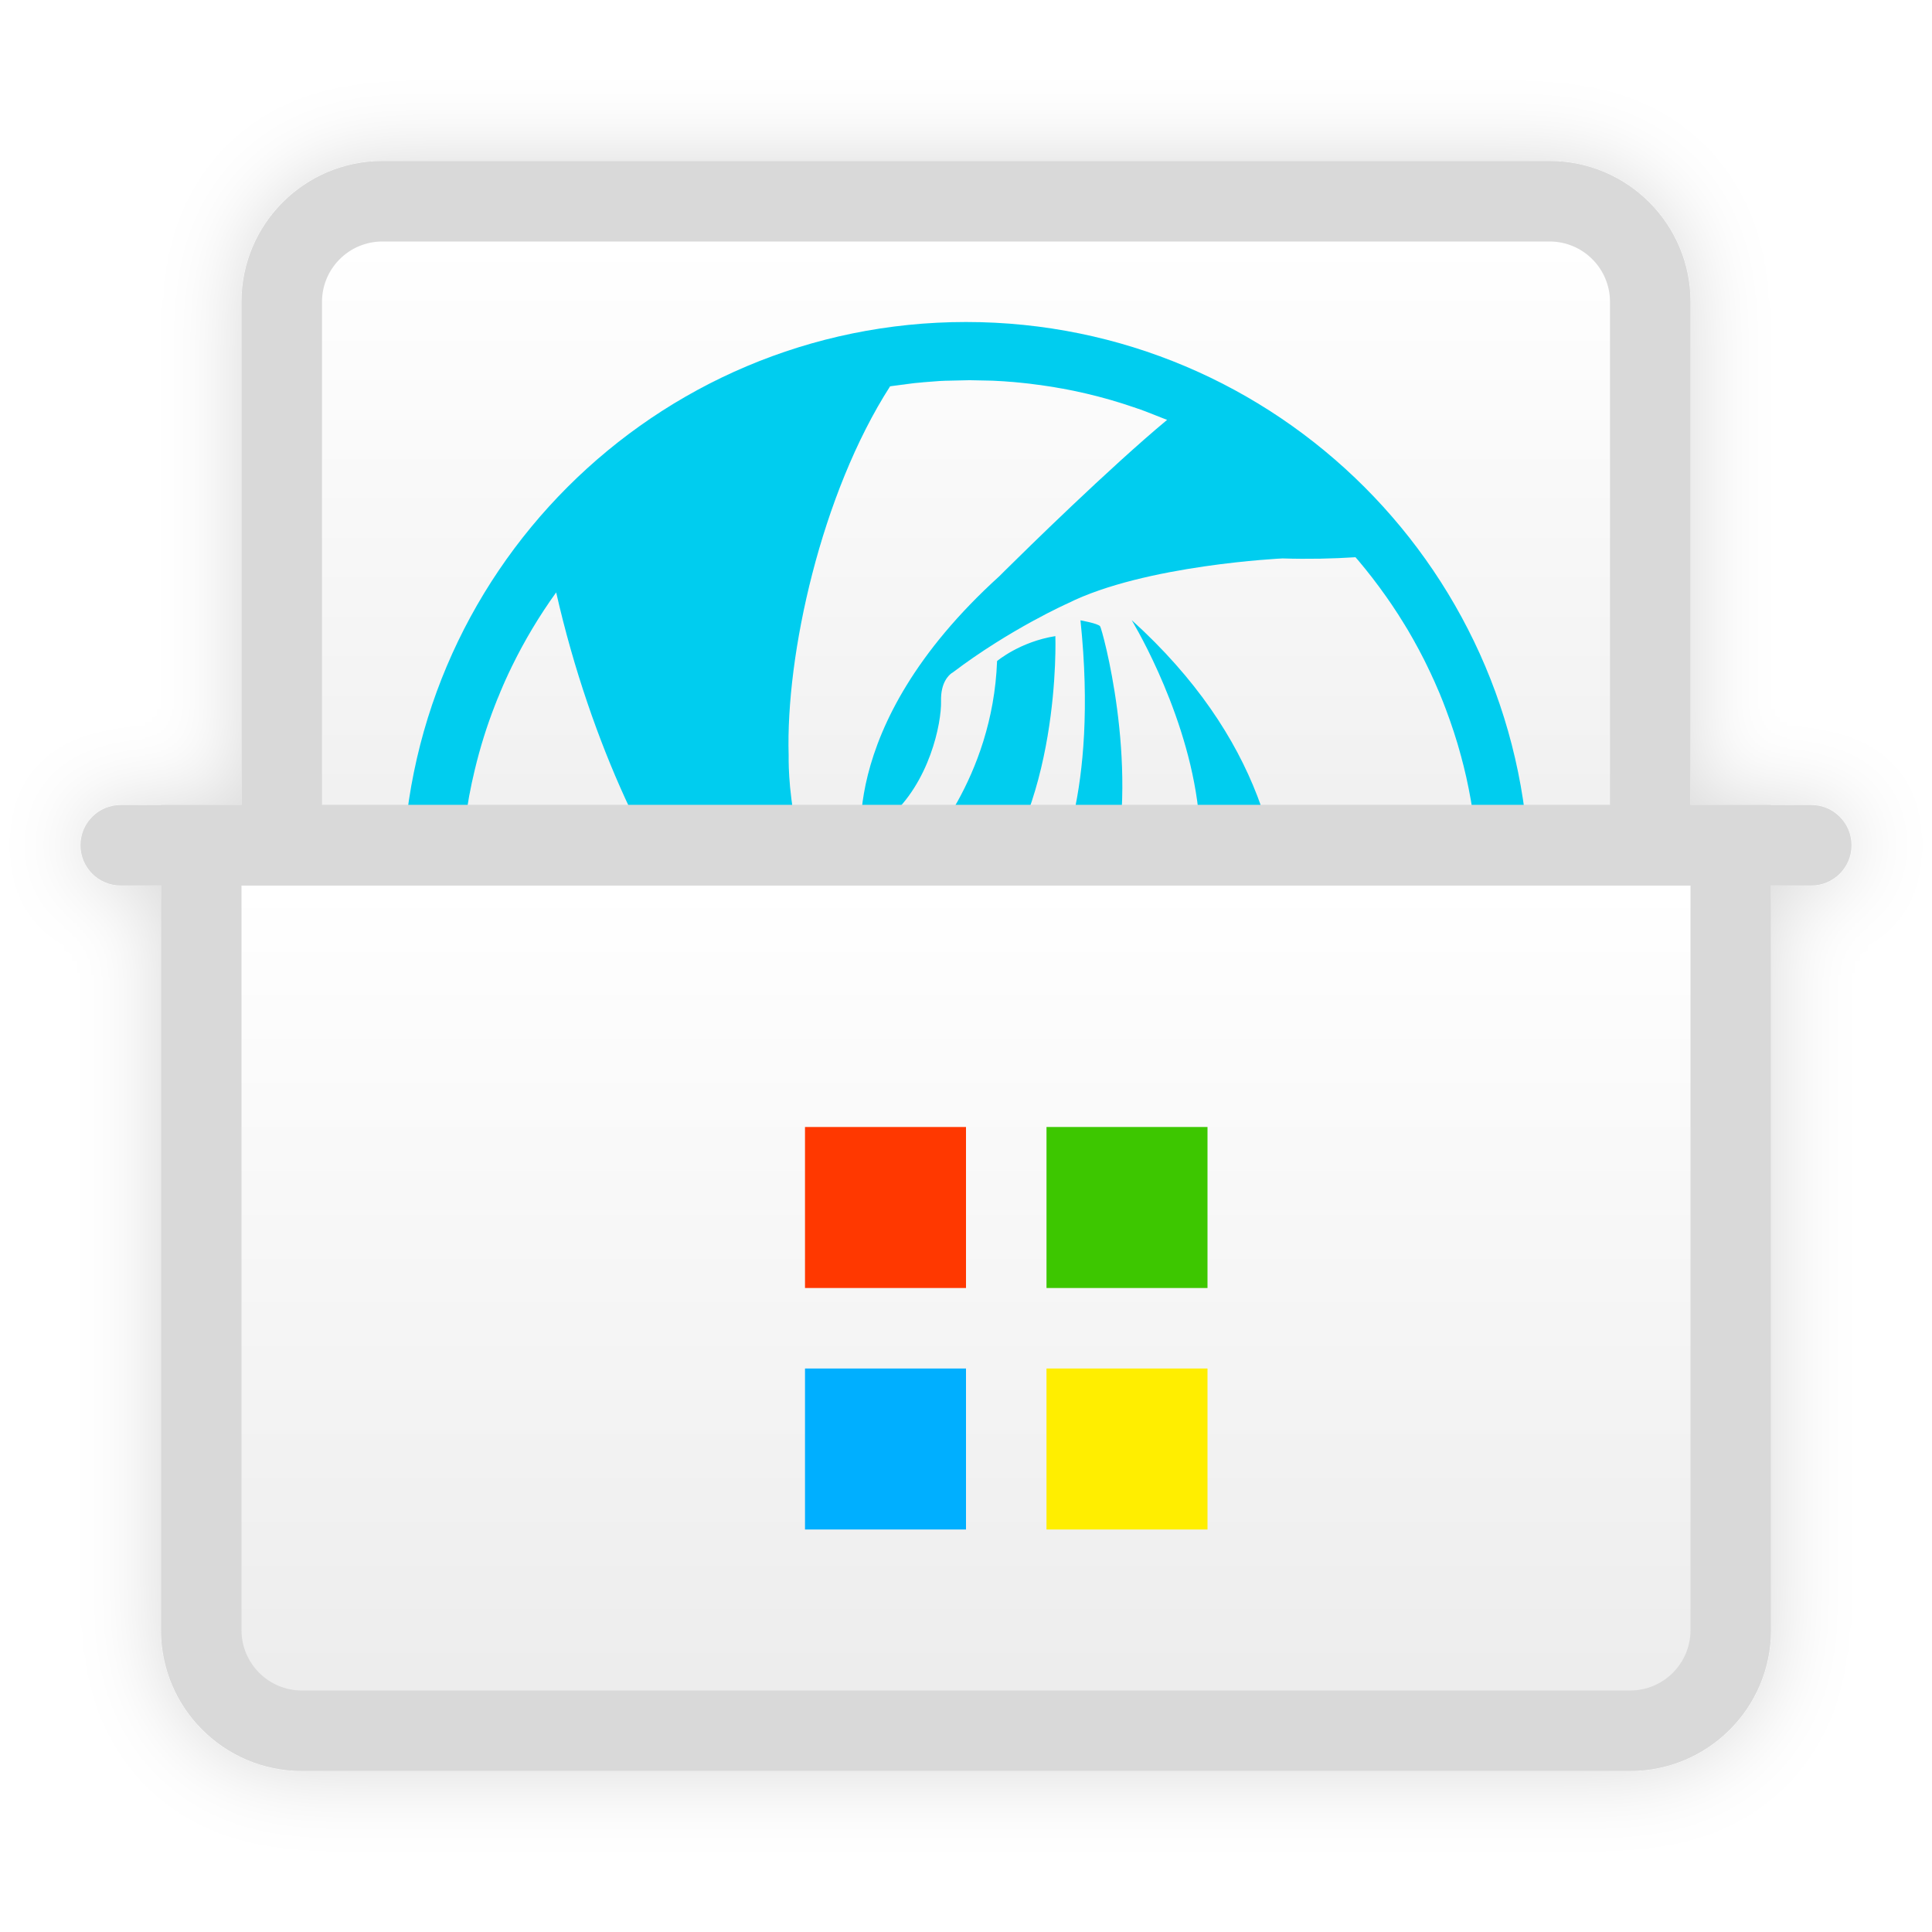
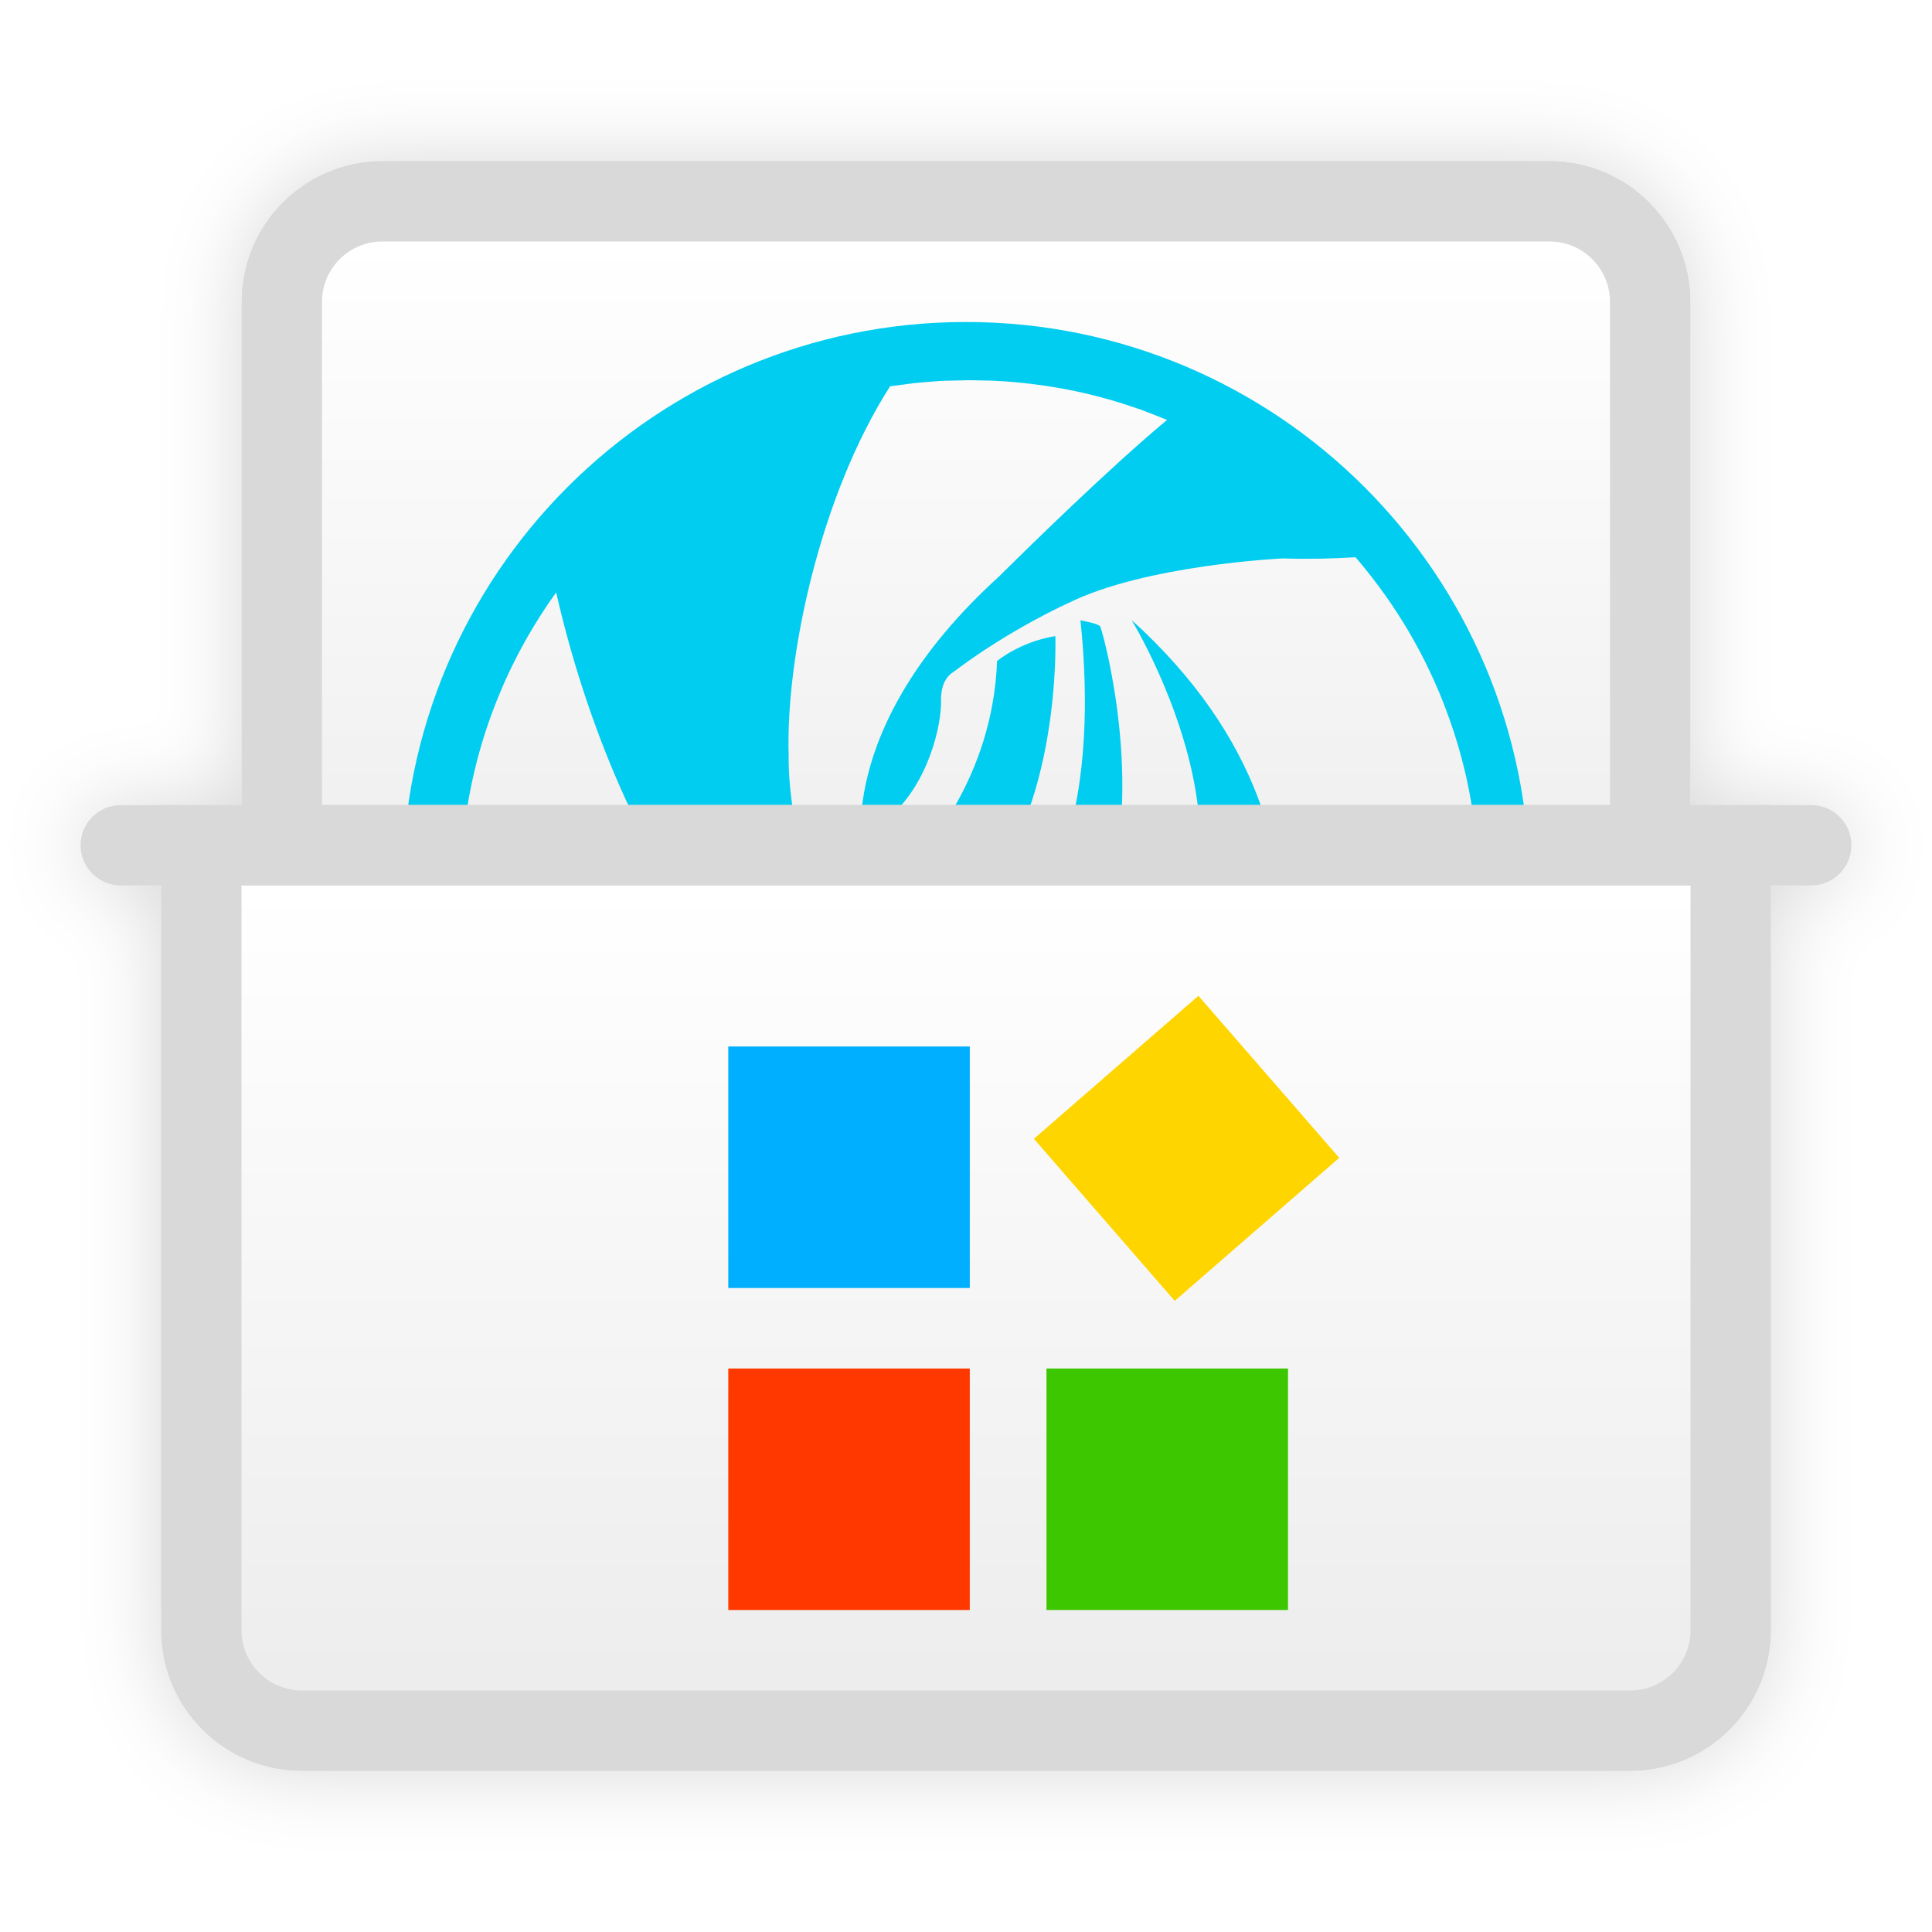
<svg xmlns="http://www.w3.org/2000/svg" width="24" height="24" viewBox="0 0 24 24">
  <defs>
    <filter id="deepin-wine-assist-a" width="122.7%" height="125%" x="-11.4%" y="-12.5%" filterUnits="objectBoundingBox">
      <feOffset in="SourceAlpha" result="shadowOffsetOuter1" />
      <feGaussianBlur in="shadowOffsetOuter1" result="shadowBlurOuter1" stdDeviation=".5" />
      <feColorMatrix in="shadowBlurOuter1" result="shadowMatrixOuter1" values="0 0 0 0 0   0 0 0 0 0   0 0 0 0 0  0 0 0 0.15 0" />
      <feMerge>
        <feMergeNode in="shadowMatrixOuter1" />
        <feMergeNode in="SourceGraphic" />
      </feMerge>
    </filter>
    <linearGradient id="deepin-wine-assist-b" x1="50%" x2="50%" y1="0%" y2="98.139%">
      <stop offset="0%" stop-color="#FFF" />
      <stop offset="100%" stop-color="#EDEDED" />
    </linearGradient>
    <linearGradient id="deepin-wine-assist-c" x1="50%" x2="50%" y1="0%" y2="98.139%">
      <stop offset="0%" stop-color="#FFF" />
      <stop offset="100%" stop-color="#EDEDED" />
    </linearGradient>
  </defs>
  <g fill="none" fill-rule="evenodd" filter="url(#deepin-wine-assist-a)" transform="translate(1 2)">
    <path fill="#D9D9D9" fill-rule="nonzero" d="M18.25,0 L3.75,0 C2.784,0 2,0.784 2,1.75 L2,11 L20,11 L20,1.75 C20,0.784 19.216,0 18.25,0 Z" />
    <path fill="url(#deepin-wine-assist-b)" d="M18.25,1 C18.664,1 19,1.336 19,1.75 L19,10 L3,10 L3,1.75 C3,1.336 3.336,1 3.75,1 L18.25,1 Z" />
    <path fill="#00CDEF" fill-rule="nonzero" d="M11,2 C14.866,2 18,5.134 18,9 C18,12.786 14.995,15.869 11.241,15.996 L11,16 L11,16 L11.035,16 L10.965,16 C7.154,15.981 4.063,12.917 4.001,9.116 L4,9 C4,5.134 7.134,2 11,2 Z M11.045,2.723 L10.737,2.73 C10.716,2.731 10.694,2.732 10.672,2.733 C10.595,2.738 10.518,2.744 10.441,2.751 L10.672,2.733 C10.57,2.739 10.468,2.748 10.366,2.759 L10.441,2.751 C10.321,2.762 10.203,2.777 10.085,2.795 L10.366,2.759 C10.262,2.77 10.159,2.783 10.057,2.799 C9.2,4.135 8.759,6.134 8.797,7.385 L8.797,7.458 C8.801,7.821 8.888,9.428 10.07,10.043 C10.07,10.043 11.271,10.573 12.089,8.859 C12.089,8.859 12.651,7.892 12.422,5.706 C12.422,5.706 12.642,5.745 12.666,5.78 C12.691,5.814 13.15,7.463 12.828,8.851 C12.828,8.851 12.531,10.482 11.071,10.855 C9.612,11.228 8.475,10.326 7.703,9.476 C7.152,8.869 6.346,7.284 5.909,5.359 C5.7,5.649 5.515,5.958 5.357,6.282 C5.351,6.294 5.346,6.305 5.34,6.316 L5.357,6.282 C5.32,6.359 5.284,6.436 5.25,6.514 L5.34,6.316 C5.302,6.395 5.266,6.475 5.232,6.555 L5.25,6.514 C5.215,6.594 5.182,6.675 5.15,6.757 L5.232,6.555 C5.193,6.645 5.157,6.736 5.123,6.827 L5.15,6.757 C5.048,7.017 4.964,7.286 4.898,7.562 C4.891,7.591 4.884,7.619 4.878,7.648 L4.898,7.562 C4.871,7.672 4.848,7.782 4.827,7.894 L4.788,8.131 C4.785,8.157 4.781,8.182 4.778,8.207 C4.769,8.276 4.761,8.345 4.754,8.415 L4.778,8.207 C4.766,8.296 4.756,8.386 4.748,8.476 L4.754,8.415 C4.745,8.501 4.738,8.588 4.733,8.676 L4.748,8.476 C4.74,8.567 4.734,8.659 4.729,8.751 L4.733,8.676 C4.726,8.798 4.723,8.921 4.723,9.045 L4.729,9.322 C4.73,9.354 4.731,9.385 4.733,9.417 C4.736,9.469 4.74,9.52 4.744,9.572 L4.733,9.417 C4.739,9.516 4.747,9.615 4.757,9.713 L4.744,9.572 C4.755,9.699 4.769,9.824 4.787,9.949 L4.757,9.713 C4.77,9.832 4.786,9.95 4.805,10.067 C4.816,10.134 4.828,10.201 4.841,10.267 L4.805,10.067 C4.819,10.157 4.836,10.246 4.854,10.335 L4.841,10.267 C4.882,10.479 4.934,10.687 4.996,10.891 C5.001,10.907 5.006,10.923 5.011,10.939 L4.996,10.891 C5.024,10.981 5.053,11.07 5.084,11.158 L5.011,10.939 C5.042,11.038 5.075,11.136 5.111,11.233 L5.084,11.158 C5.12,11.26 5.159,11.361 5.2,11.46 L5.111,11.233 C5.15,11.338 5.192,11.443 5.236,11.546 L5.2,11.46 C5.237,11.548 5.275,11.636 5.315,11.722 L5.236,11.546 C5.27,11.624 5.305,11.702 5.342,11.778 C6.815,12.202 10.332,12.958 12.585,11.307 C14.105,10.193 13.909,8.409 13.909,8.409 C13.886,7.175 13.201,5.948 13.077,5.736 L13.058,5.703 C16.271,8.61 14.372,11.839 14.372,11.839 C13.496,13.628 11.704,14.778 10.124,15.301 C10.249,15.319 10.375,15.334 10.502,15.345 C10.558,15.35 10.615,15.354 10.672,15.357 L10.502,15.345 C10.592,15.352 10.682,15.358 10.772,15.362 L10.672,15.357 C10.795,15.364 10.92,15.368 11.045,15.368 C14.537,15.368 17.368,12.537 17.368,9.045 L17.366,8.973 L17.363,8.788 C17.361,8.746 17.359,8.703 17.356,8.66 C17.353,8.609 17.349,8.557 17.345,8.506 L17.356,8.66 C17.351,8.572 17.344,8.484 17.335,8.396 L17.345,8.506 C17.337,8.416 17.328,8.326 17.316,8.236 L17.335,8.396 C17.327,8.316 17.317,8.236 17.306,8.157 L17.316,8.236 C17.291,8.039 17.257,7.844 17.214,7.652 C17.206,7.617 17.198,7.582 17.189,7.547 L17.214,7.652 C17.193,7.559 17.17,7.467 17.145,7.375 L17.189,7.547 C17.168,7.458 17.144,7.371 17.119,7.284 L17.145,7.375 C17.092,7.182 17.03,6.993 16.96,6.808 C16.955,6.794 16.95,6.782 16.946,6.769 L16.96,6.808 C16.932,6.732 16.901,6.656 16.87,6.581 L16.946,6.769 C16.907,6.669 16.866,6.569 16.822,6.472 L16.87,6.581 C16.832,6.492 16.792,6.404 16.75,6.316 L16.822,6.472 C16.793,6.406 16.762,6.34 16.73,6.276 L16.75,6.316 C16.67,6.148 16.582,5.985 16.488,5.825 C16.478,5.809 16.468,5.793 16.459,5.777 L16.488,5.825 C16.447,5.757 16.405,5.689 16.362,5.622 L16.459,5.777 C16.404,5.686 16.347,5.597 16.288,5.51 L16.362,5.622 C16.316,5.551 16.269,5.481 16.22,5.412 L16.288,5.51 C16.244,5.446 16.2,5.382 16.154,5.32 L16.22,5.412 C16.11,5.255 15.992,5.103 15.869,4.957 C15.859,4.946 15.849,4.934 15.838,4.922 C15.563,4.94 15.252,4.947 14.932,4.937 C14.932,4.937 13.223,5.016 12.264,5.495 C12.264,5.495 11.549,5.813 10.835,6.354 L10.823,6.361 C10.789,6.385 10.684,6.476 10.69,6.708 C10.697,6.986 10.545,7.726 10.039,8.16 C10.039,8.16 9.677,8.346 9.858,8.612 C9.858,8.612 10.102,8.966 10.446,8.594 C10.446,8.594 11.332,7.682 11.386,6.212 C11.386,6.212 11.667,5.973 12.11,5.902 C12.11,5.902 12.191,8.107 11.097,9.214 L11.042,9.268 C10.824,9.473 10.01,10.115 9.722,8.665 C9.722,8.665 9.315,7.062 11.414,5.158 L11.481,5.091 C11.752,4.823 12.774,3.819 13.498,3.216 L13.231,3.111 C13.211,3.103 13.19,3.096 13.169,3.088 C13.098,3.063 13.027,3.039 12.955,3.016 L13.169,3.088 C13.077,3.055 12.984,3.025 12.891,2.996 L12.955,3.016 C12.753,2.952 12.546,2.898 12.335,2.854 C12.318,2.851 12.301,2.847 12.284,2.844 L12.335,2.854 C12.249,2.836 12.162,2.82 12.075,2.806 L12.284,2.844 C12.179,2.823 12.074,2.805 11.967,2.789 L12.075,2.806 C11.957,2.787 11.837,2.771 11.716,2.758 L11.967,2.789 C11.848,2.772 11.728,2.758 11.607,2.747 L11.716,2.758 C11.624,2.748 11.531,2.74 11.438,2.735 L11.607,2.747 C11.515,2.739 11.423,2.733 11.331,2.729 L11.331,2.729 L11.045,2.723 L11.045,2.723 Z" />
    <path fill="#D9D9D9" fill-rule="nonzero" d="M21,8 L1,8 L1,18.25 C1,19.216 1.784,20 2.75,20 L19.25,20 C20.216,20 21,19.216 21,18.25 L21,8 Z" />
    <path fill="url(#deepin-wine-assist-c)" d="M20,9 L20,18.25 C20,18.664 19.664,19 19.25,19 L2.75,19 C2.336,19 2,18.664 2,18.25 L2,9 L20,9 Z" />
+     <g fill-rule="nonzero" transform="matrix(-1 0 0 1 15.895 10.116)">
+       <rect width="3" height="3" x="4.848" y=".884" fill="#00AFFF" />
+       <rect width="3" height="3" x="4.848" y="4.884" fill="#FF3900" />
+       <rect width="3" height="3" x=".895" y="4.884" fill="#3CC700" />
+       <polygon fill="#FFD500" points="1.649 .317 3.994 1.671 2.661 3.981 .316 2.627" transform="rotate(11 2.155 2.149)" />
+     </g>
    <rect width="22" height="1" y="8" fill="#D9D9D9" fill-rule="nonzero" rx=".5" />
-     <g fill-rule="nonzero" transform="translate(9 12)">
-       <rect width="2" height="2" x="3" fill="#3CC700" />
-       <rect width="2" height="2" fill="#FF3900" />
-       <rect width="2" height="2" x="3" y="3" fill="#FE0" />
-       <rect width="2" height="2" y="3" fill="#00AFFF" />
-     </g>
  </g>
</svg>
